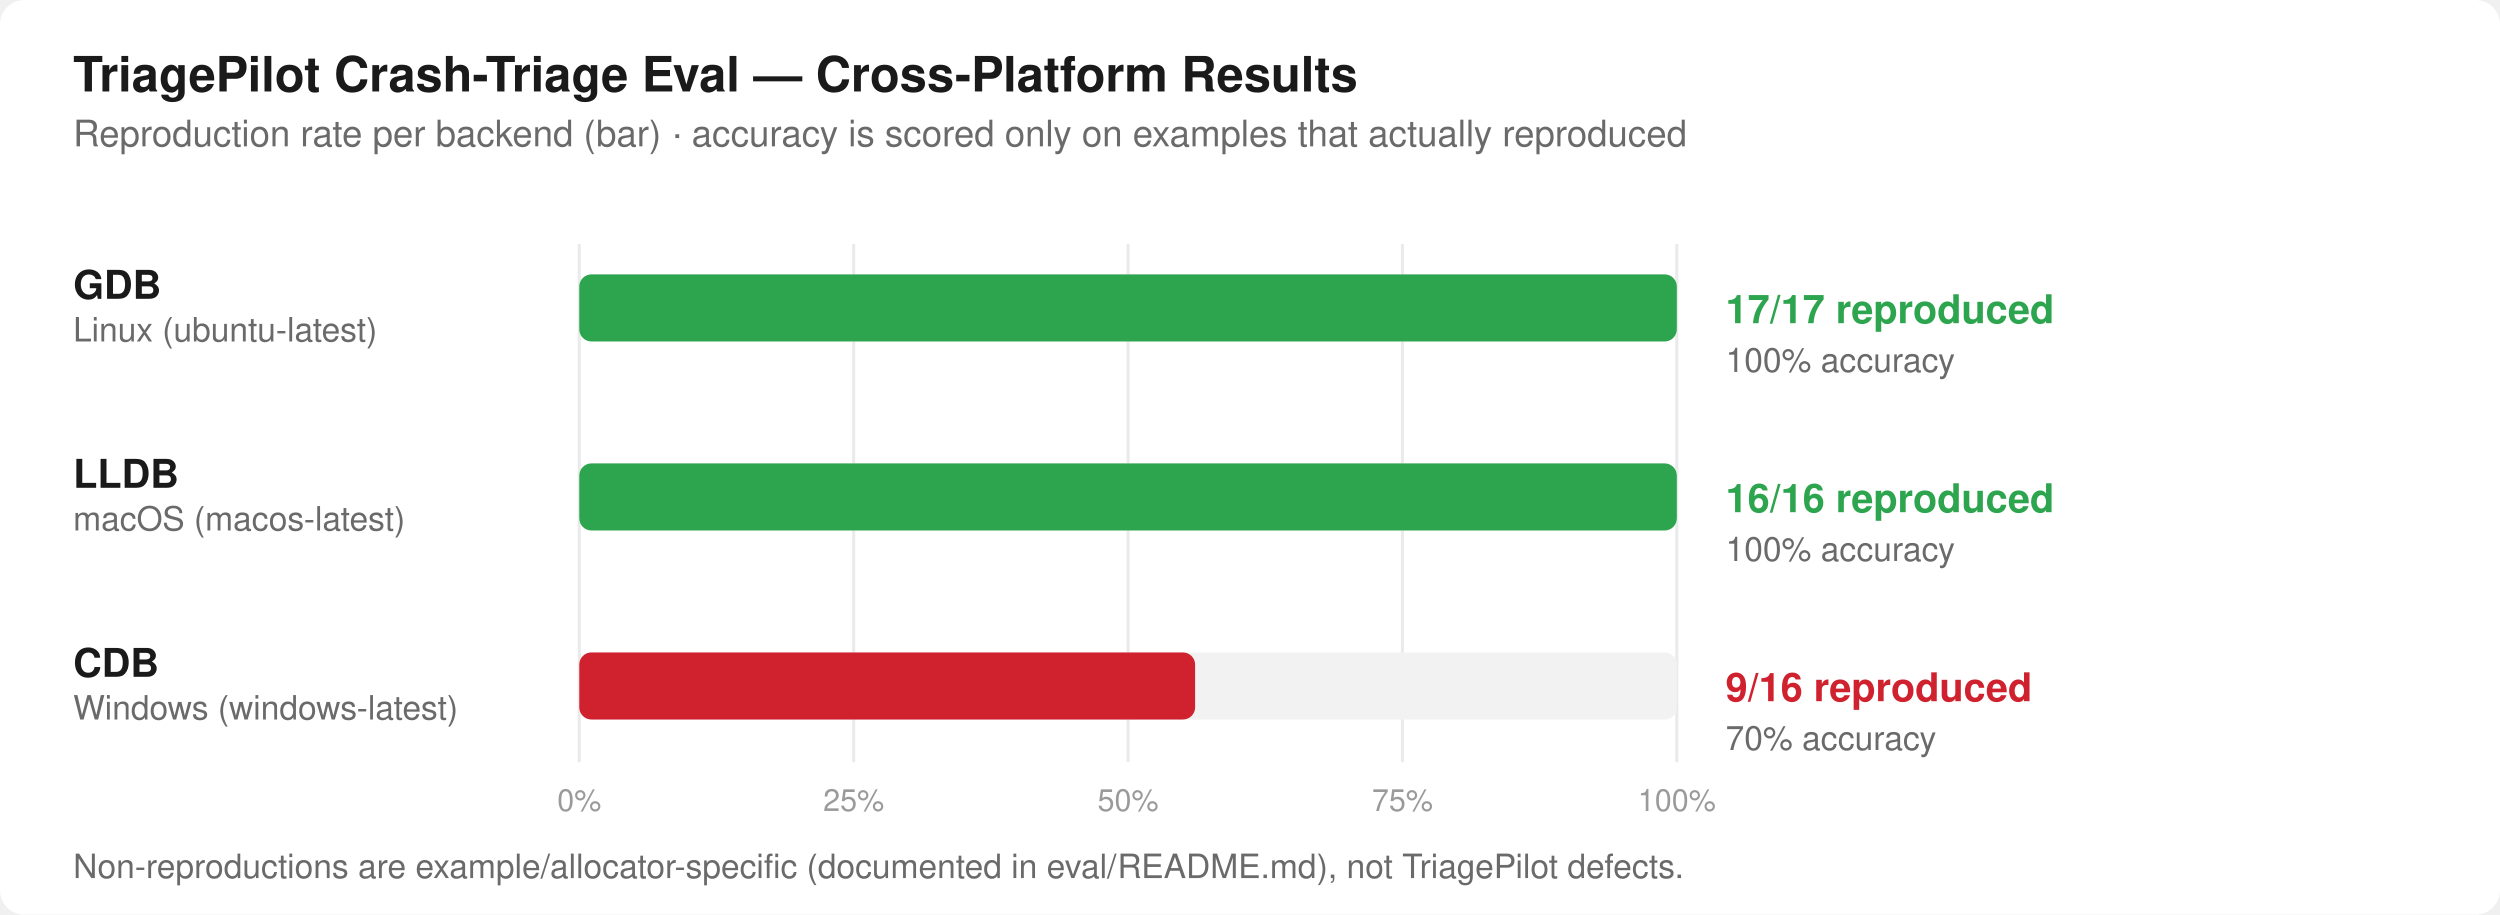
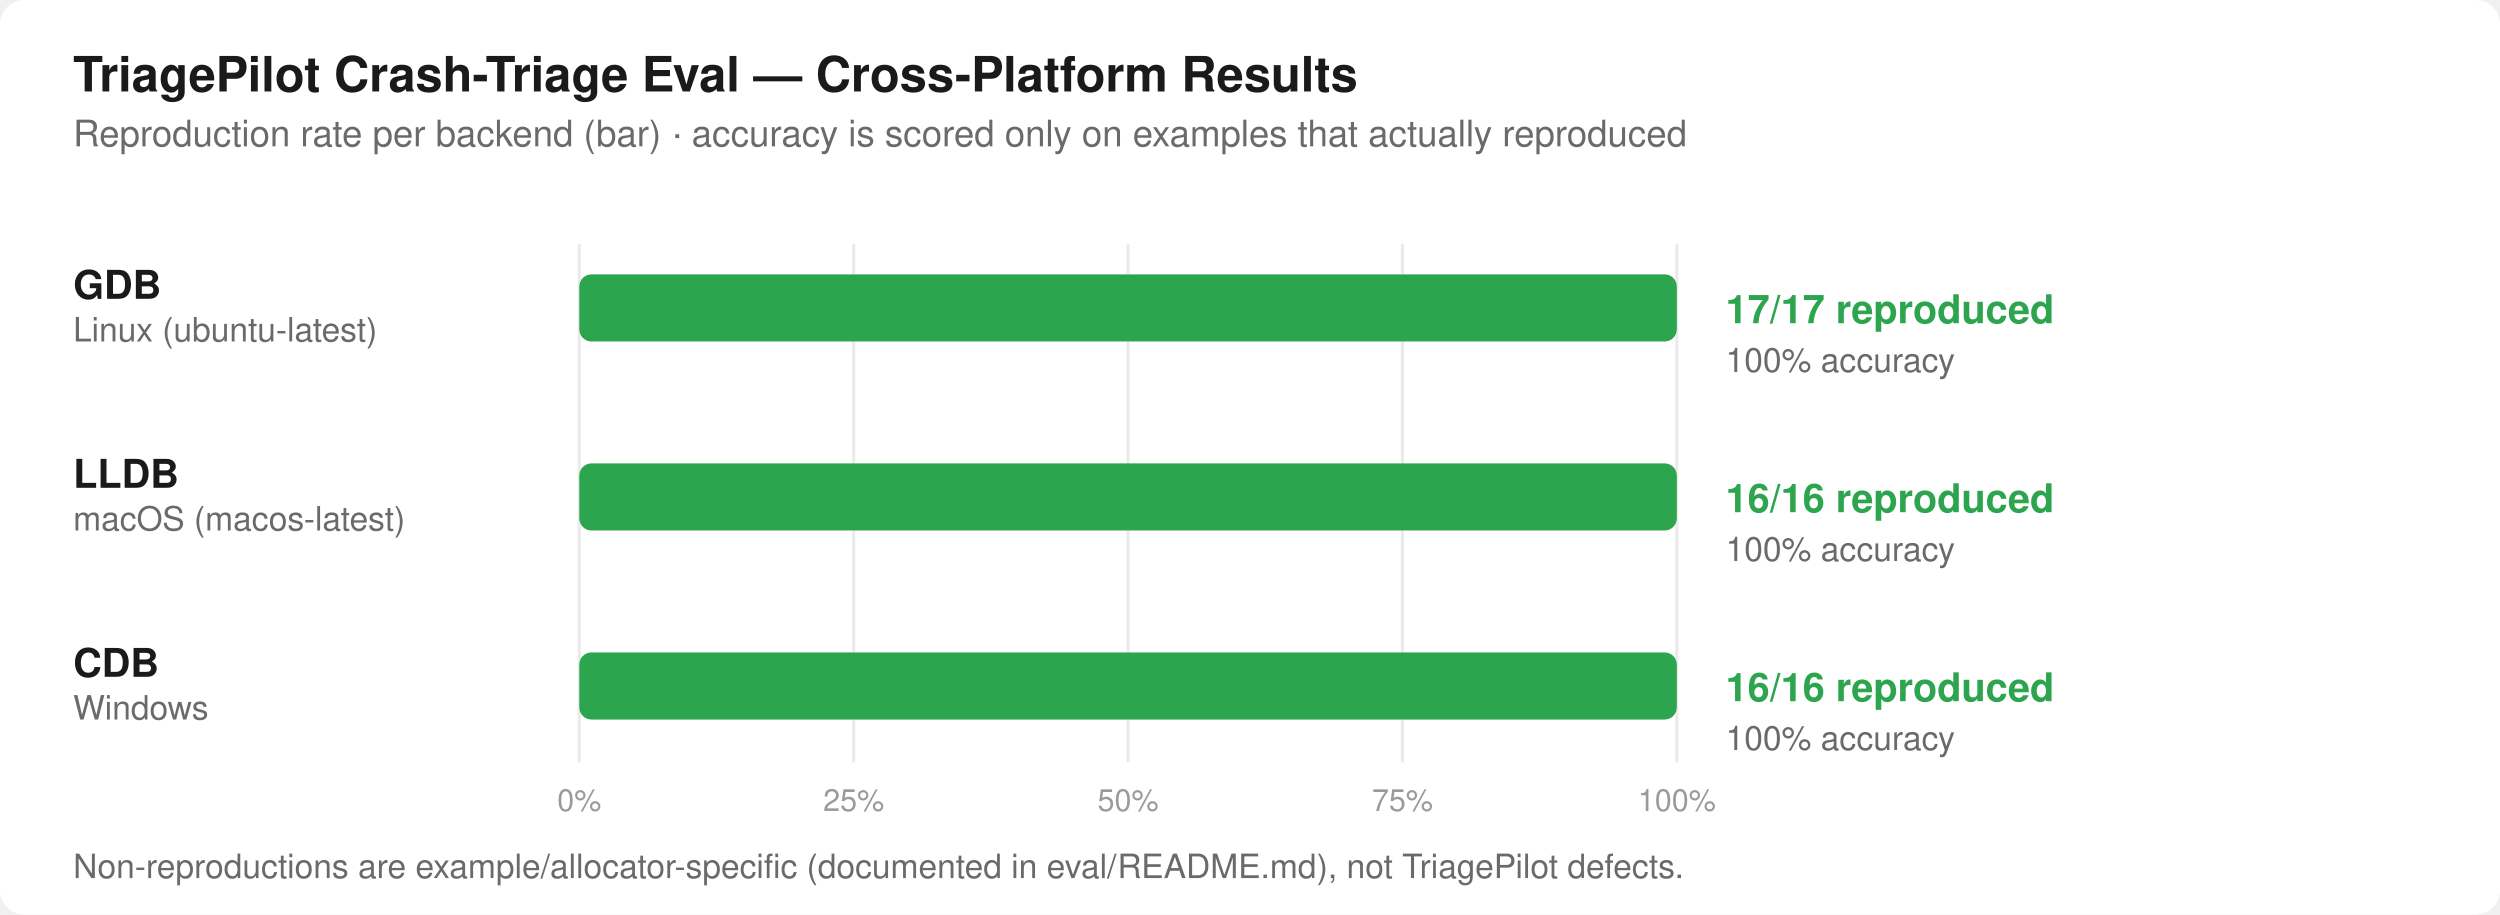
<svg xmlns="http://www.w3.org/2000/svg" viewBox="0 0 820 300" font-family="-apple-system, BlinkMacSystemFont, 'Segoe UI', Helvetica, Arial, sans-serif">
  <style>
    .title { font-size: 16px; font-weight: 600; fill: #1a1a1a; }
    .subtitle { font-size: 12px; fill: #6a6a6a; }
    .label { font-size: 13px; font-weight: 600; fill: #1a1a1a; }
    .sublabel { font-size: 11px; fill: #6a6a6a; }
    .value { font-size: 13px; font-weight: 600; }
    .axis { font-size: 10px; fill: #9a9a9a; }
  </style>
  <rect x="0" y="0" width="820" height="300" fill="#ffffff" rx="8" />
  <text x="24" y="30" class="title">TriagePilot Crash-Triage Eval — Cross-Platform Results</text>
  <text x="24" y="48" class="subtitle">Reproduction rate per backend (bar) · accuracy is scored only on examples that actually reproduced</text>
  <g stroke="#eaeaea" stroke-width="1">
    <line x1="190" y1="80" x2="190" y2="250" />
    <line x1="280" y1="80" x2="280" y2="250" />
    <line x1="370" y1="80" x2="370" y2="250" />
    <line x1="460" y1="80" x2="460" y2="250" />
    <line x1="550" y1="80" x2="550" y2="250" />
  </g>
  <g class="axis" text-anchor="middle">
    <text x="190" y="266">0%</text>
    <text x="280" y="266">25%</text>
    <text x="370" y="266">50%</text>
    <text x="460" y="266">75%</text>
    <text x="550" y="266">100%</text>
  </g>
  <text x="24" y="98" class="label">GDB</text>
  <text x="24" y="112" class="sublabel">Linux (ubuntu-latest)</text>
  <rect x="190" y="90" width="360" height="22" fill="#f2f2f2" rx="4" />
  <rect x="190" y="90" width="360" height="22" fill="#2da44e" rx="4" />
  <text x="566" y="106" class="value" fill="#2da44e">17/17 reproduced</text>
  <text x="566" y="122" class="sublabel">100% accuracy</text>
  <text x="24" y="160" class="label">LLDB</text>
  <text x="24" y="174" class="sublabel">macOS (macos-latest)</text>
  <rect x="190" y="152" width="360" height="22" fill="#f2f2f2" rx="4" />
  <rect x="190" y="152" width="360" height="22" fill="#2da44e" rx="4" />
  <text x="566" y="168" class="value" fill="#2da44e">16/16 reproduced</text>
  <text x="566" y="184" class="sublabel">100% accuracy</text>
  <text x="24" y="222" class="label">CDB</text>
-   <text x="24" y="236" class="sublabel">Windows (windows-latest)</text>
+   <text x="24" y="236" class="sublabel">Windows</text>
  <rect x="190" y="214" width="360" height="22" fill="#f2f2f2" rx="4" />
-   <rect x="190" y="214" width="202" height="22" fill="#cf222e" rx="4" />
-   <text x="566" y="230" class="value" fill="#cf222e">9/16 reproduced</text>
-   <text x="566" y="246" class="sublabel">70% accuracy</text>
+   <rect x="190" y="214" width="360" height="22" fill="#2da44e" rx="4" />
+   <text x="566" y="230" class="value" fill="#2da44e">16/16 reproduced</text>
+   <text x="566" y="246" class="sublabel">100% accuracy</text>
  <text x="24" y="288" class="sublabel">Non-reproductions are example/allocator-specific (documented in eval/README.md), not TriagePilot defects.</text>
</svg>
